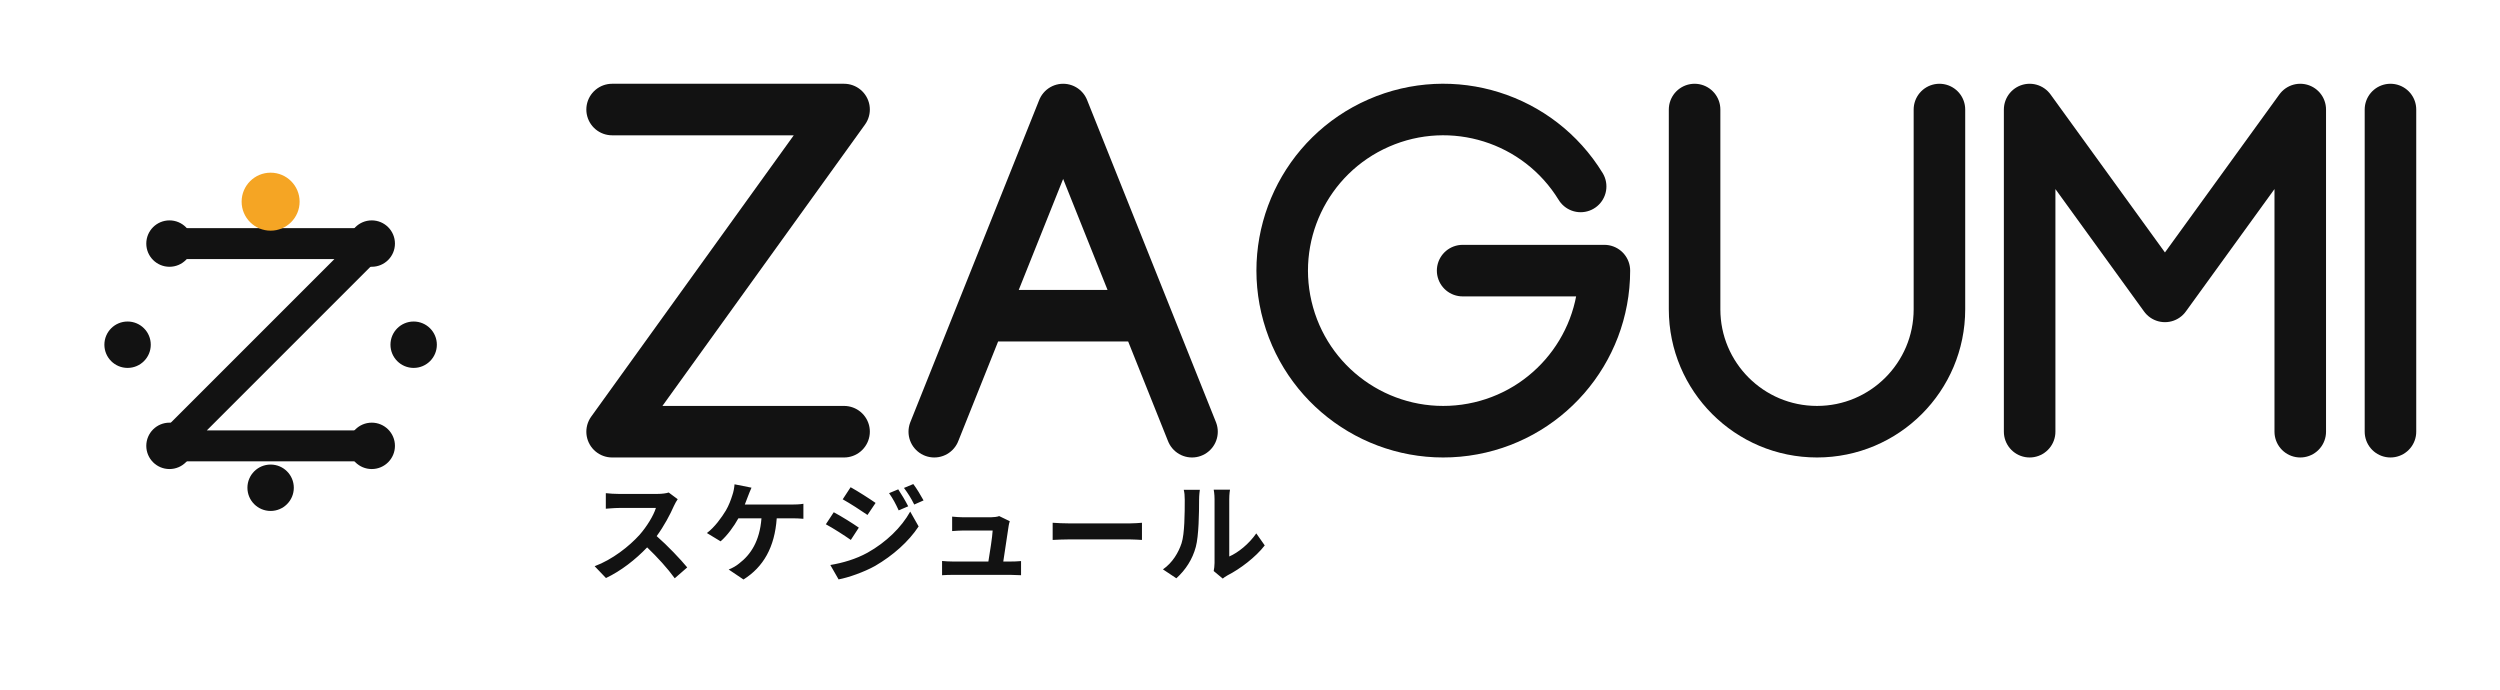
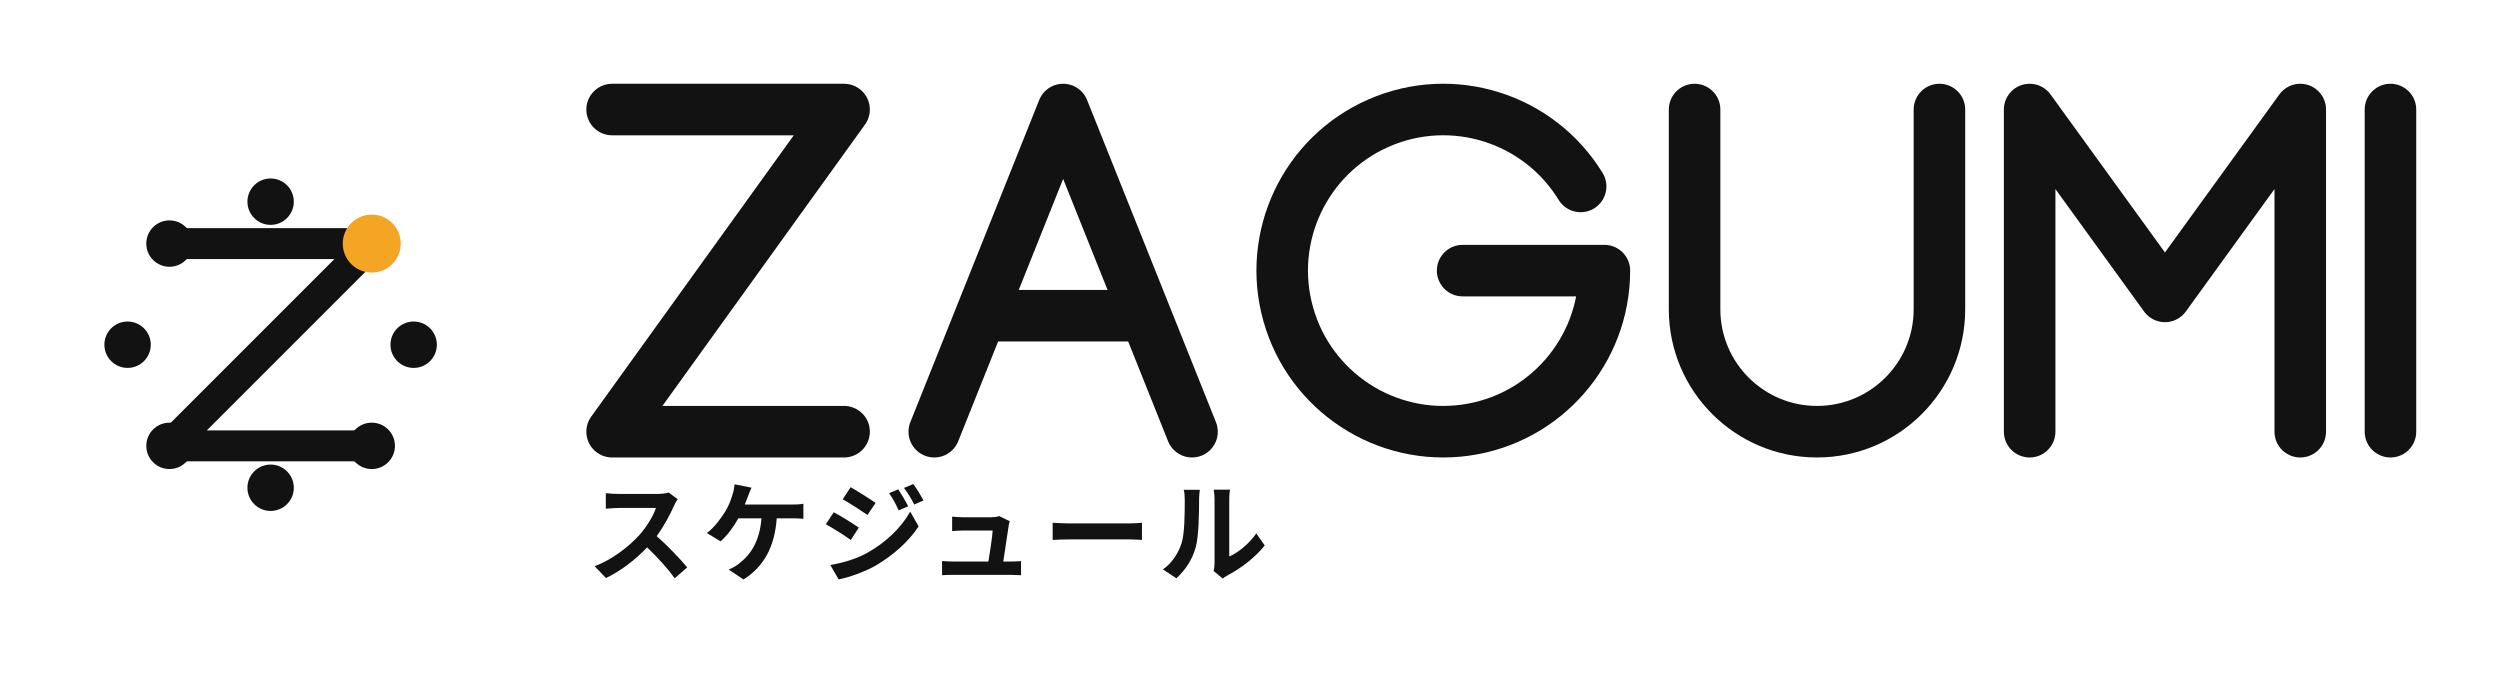
<svg xmlns="http://www.w3.org/2000/svg" viewBox="0 0 776 214" width="776" height="214" role="img" aria-label="ZAGUMI スケジュール">
  <g transform="translate(24 47) scale(1.2)">
    <path d="M23.84 23.84 L76.16 23.84 L23.84 76.16 L76.16 76.16" fill="none" stroke="#121212" stroke-width="8" stroke-linecap="round" stroke-linejoin="round" />
-     <circle cx="50.00" cy="13.00" r="7.5" fill="#F5A524" />
-     <circle cx="76.16" cy="23.84" r="6" fill="#121212" />
+     <circle cx="50.00" cy="13.00" r="6" fill="#121212" />
+     <circle cx="76.16" cy="23.84" r="7.5" fill="#F5A524" />
    <circle cx="87.00" cy="50.00" r="6" fill="#121212" />
    <circle cx="76.16" cy="76.16" r="6" fill="#121212" />
    <circle cx="50.00" cy="87.00" r="6" fill="#121212" />
    <circle cx="23.84" cy="76.16" r="6" fill="#121212" />
    <circle cx="13.00" cy="50.00" r="6" fill="#121212" />
    <circle cx="23.84" cy="23.84" r="6" fill="#121212" />
  </g>
  <g transform="translate(180 24)">
    <g fill="none" stroke-width="16" stroke-linecap="round" stroke-linejoin="round" transform="translate(0 10)">
      <path d="M10 0 H82 L10 100 H82" stroke="#121212" />
      <path d="M110 100 L150 0 L190 100 M127 64 H173" stroke="#121212" />
      <path d="M310.63 23.87 A50 50 0 1 0 318 50 H274" stroke="#121212" />
      <path d="M346 0 V62 A38 38 0 0 0 422 62 V0" stroke="#121212" />
      <path d="M450 100 V0 L492 58 L534 0 V100" stroke="#121212" />
      <path d="M562 0 V100" stroke="#121212" />
    </g>
  </g>
  <text x="182" y="178" font-family="'Hiragino Sans','Noto Sans JP','Yu Gothic',sans-serif" font-weight="600" font-size="34" letter-spacing="2" fill="#121212">スケジュール</text>
</svg>
